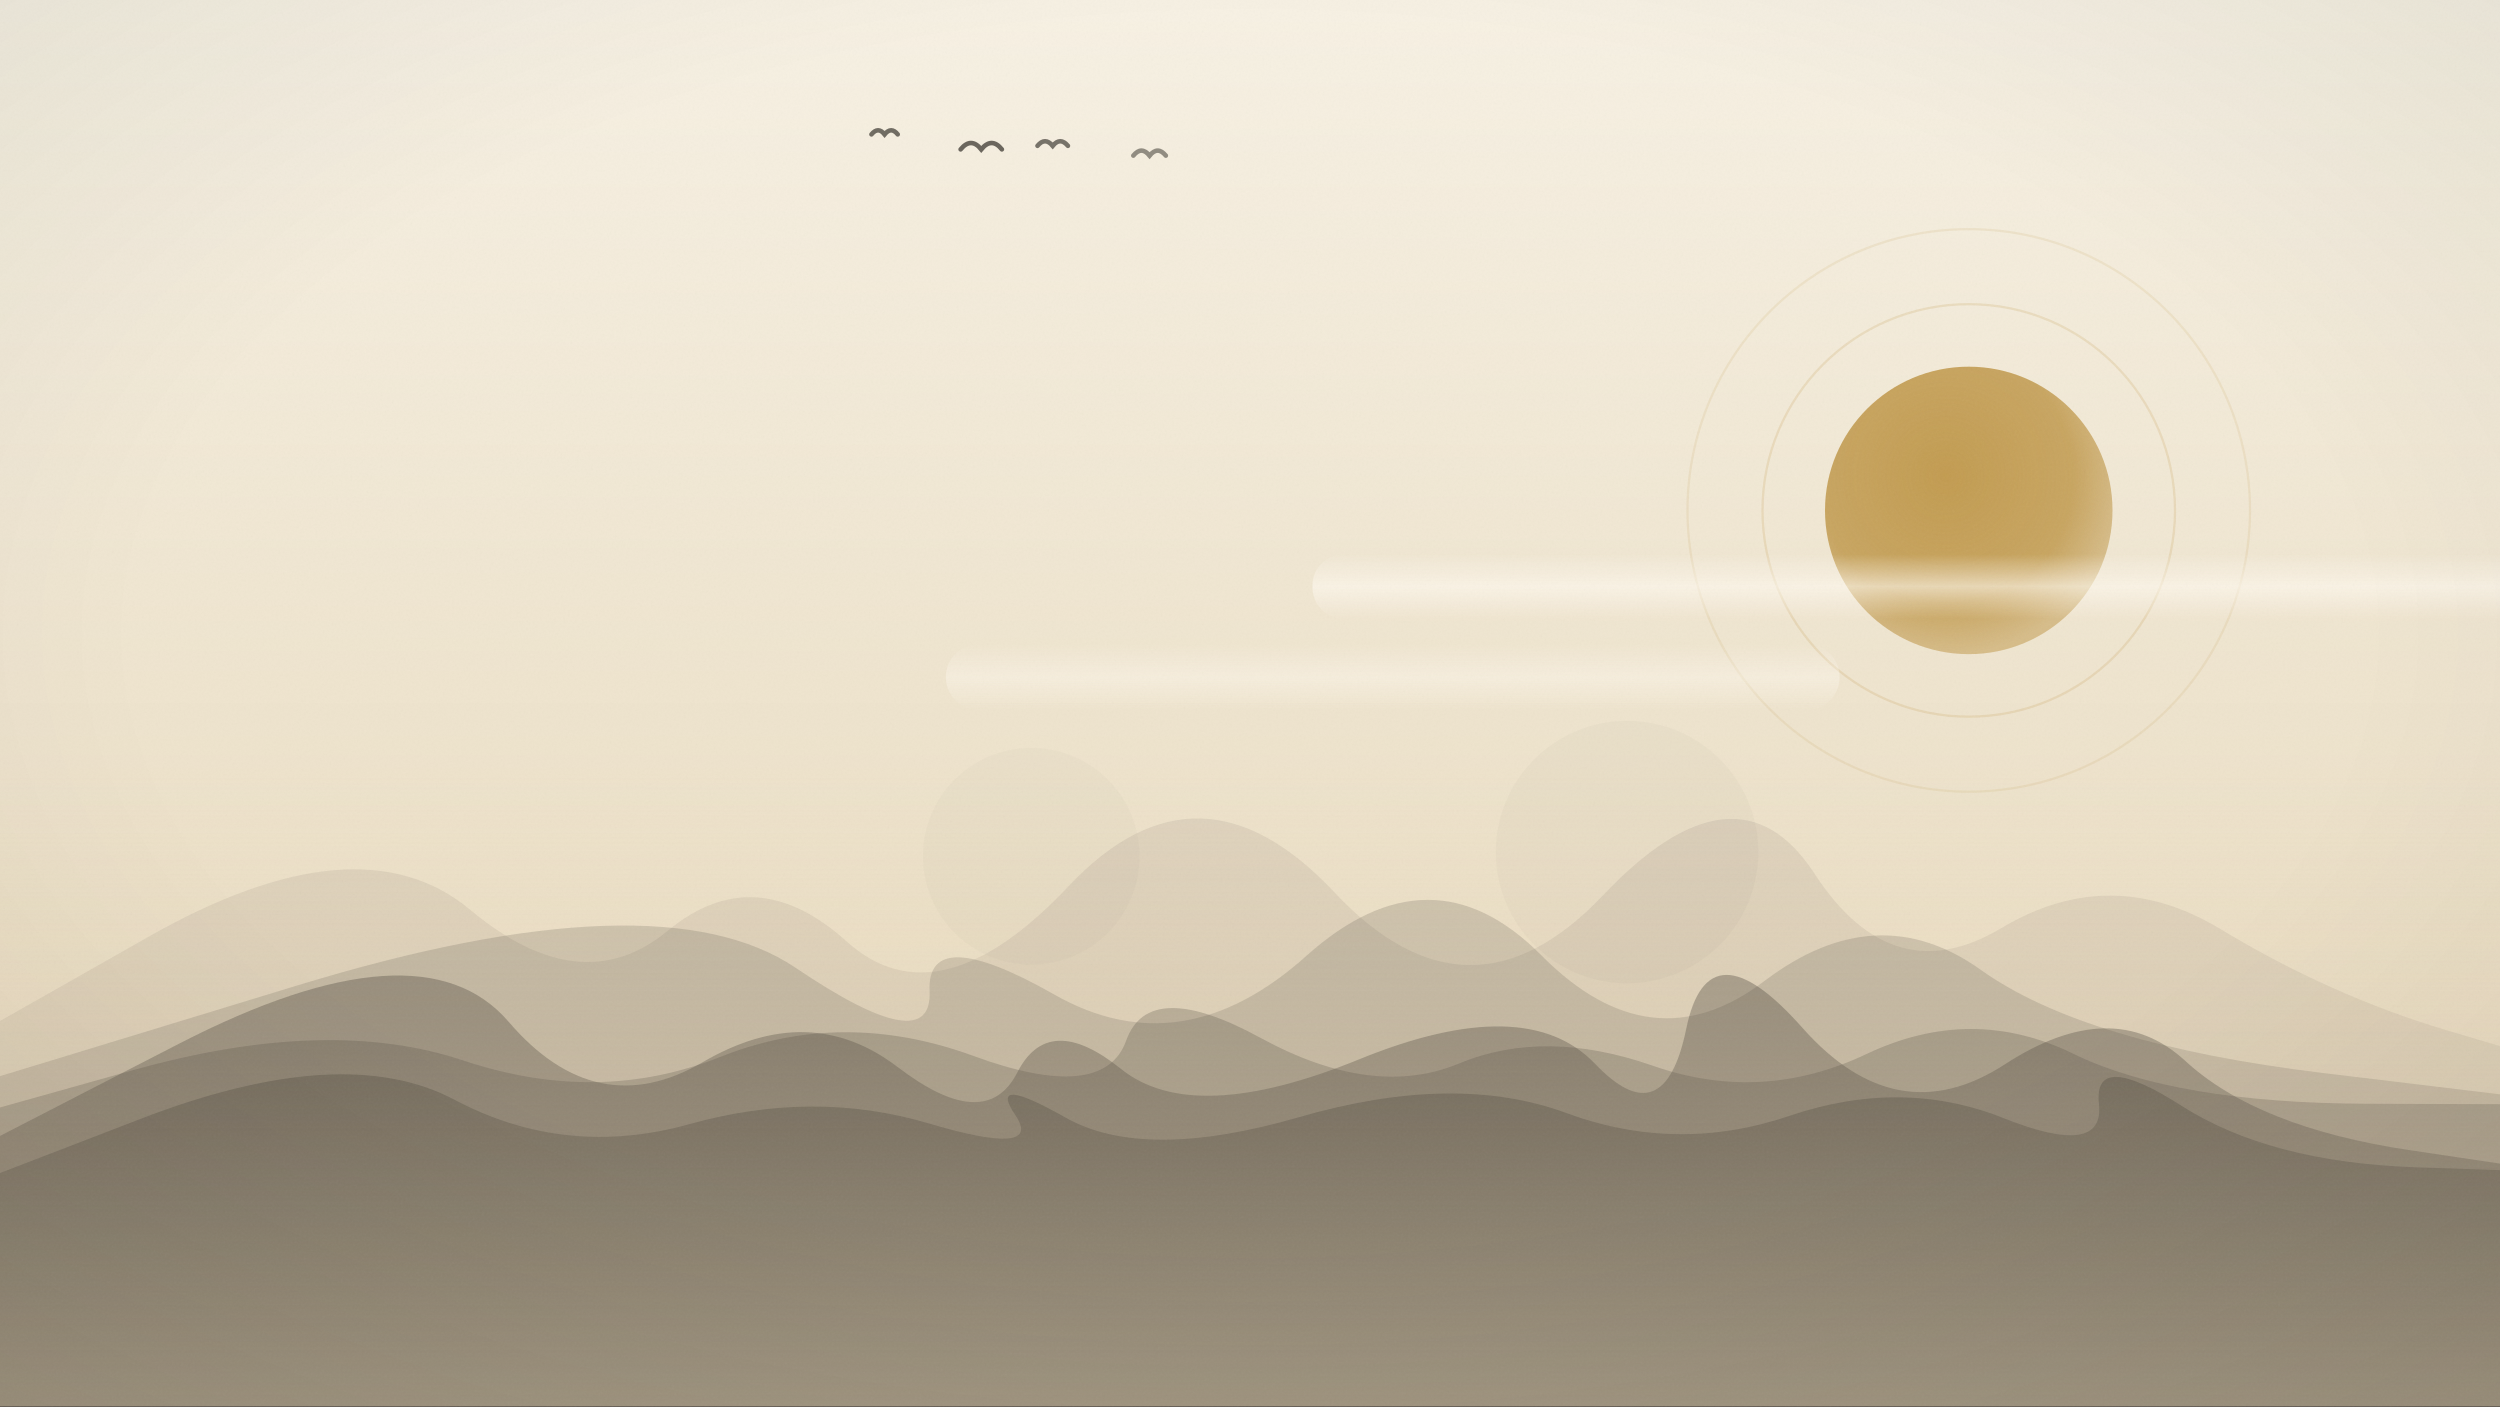
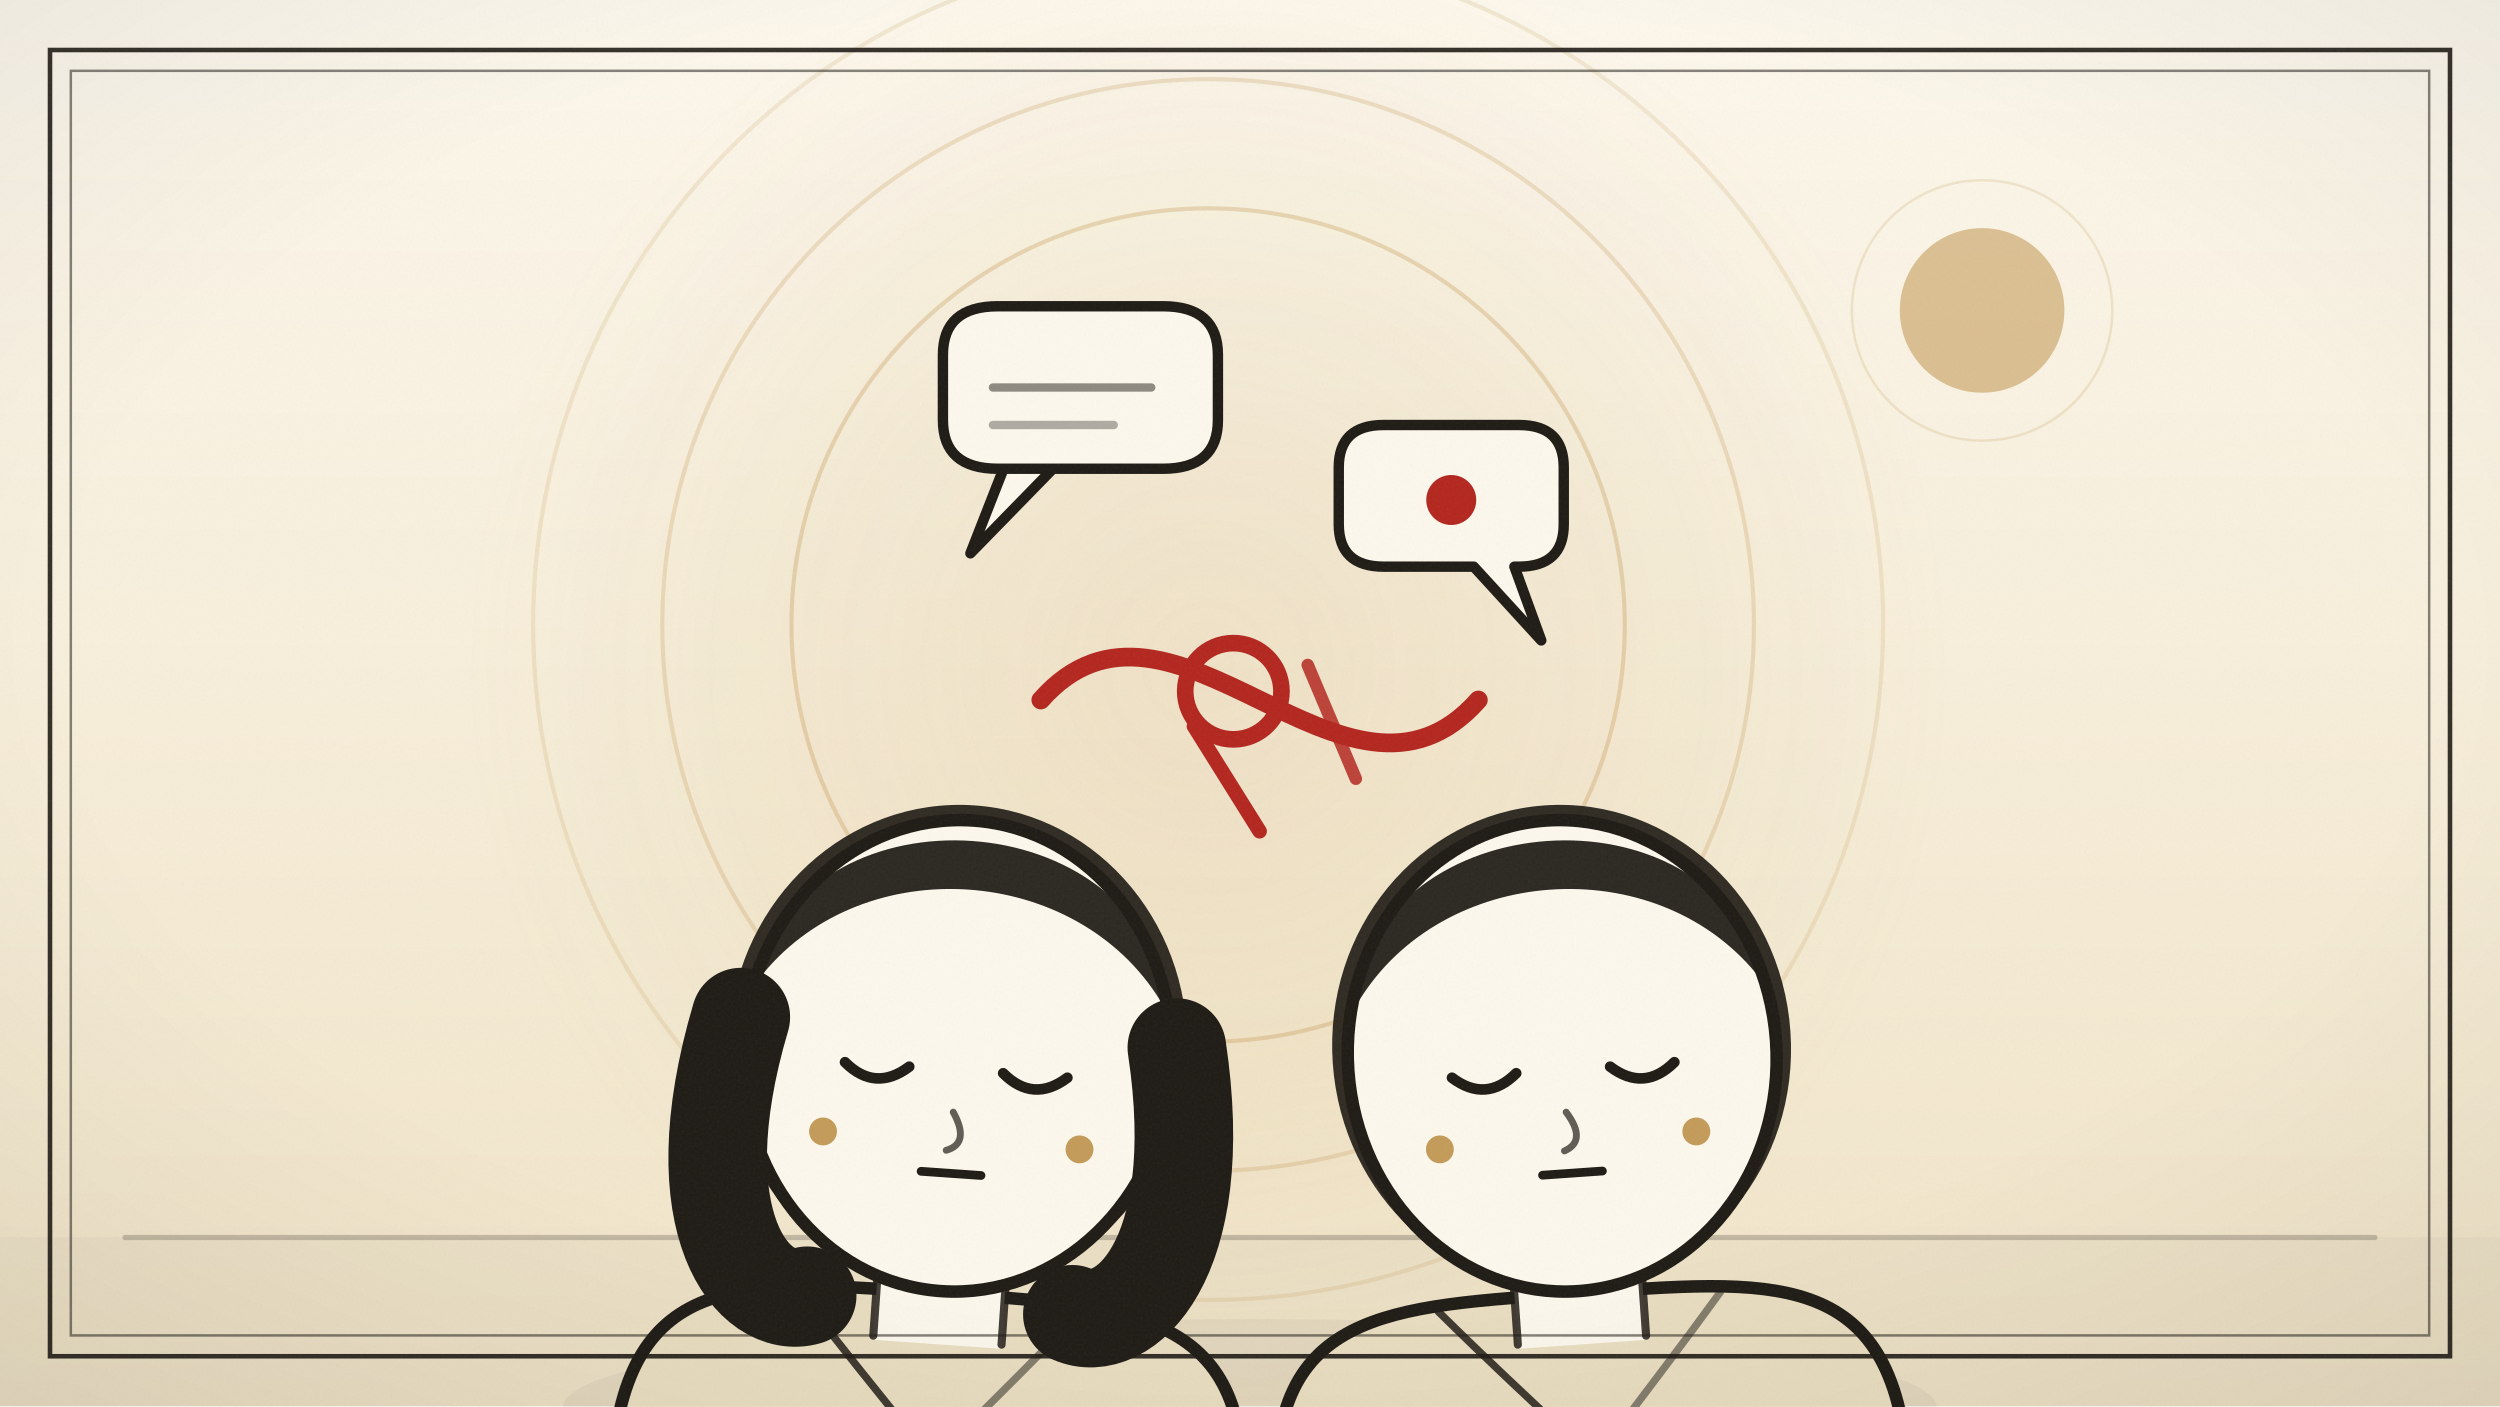
- <svg xmlns="http://www.w3.org/2000/svg" viewBox="0 0 1200 675" width="1200" height="675" role="img" aria-label="정운타임즈 동양풍 일러스트">
+ <svg xmlns="http://www.w3.org/2000/svg" viewBox="0 0 1200 675" width="1200" height="675" role="img" aria-label="정운타임즈 일러스트 · duo">
  <defs>
-     <linearGradient id="sky34309" x1="0" y1="0" x2="0" y2="1">
-       <stop offset="0" stop-color="#f7f1e3" />
-       <stop offset="1" stop-color="#e6d6b8" />
+     <linearGradient id="paper34309" x1="0" y1="0" x2="0" y2="1">
+       <stop offset="0" stop-color="#fdf8ec" />
+       <stop offset="1" stop-color="#f1e4c7" />
    </linearGradient>
-     <radialGradient id="disc34309" cx="0.42" cy="0.38" r="0.62">
-       <stop offset="0" stop-color="#c19a4e" stop-opacity="0.98" />
-       <stop offset="0.72" stop-color="#c19a4e" stop-opacity="0.86" />
-       <stop offset="1" stop-color="#c19a4e" stop-opacity="0.55" />
+     <radialGradient id="wash34309" cx="0.5" cy="0.5" r="0.5">
+       <stop offset="0" stop-color="#b98a3e" stop-opacity="0.16" />
+       <stop offset="0.62" stop-color="#b98a3e" stop-opacity="0.07" />
+       <stop offset="1" stop-color="#b98a3e" stop-opacity="0" />
    </radialGradient>
-     <linearGradient id="mist34309" x1="0" y1="0" x2="0" y2="1">
-       <stop offset="0" stop-color="#fffaf0" stop-opacity="0" />
-       <stop offset="0.5" stop-color="#fffaf0" stop-opacity="0.6" />
-       <stop offset="1" stop-color="#fffaf0" stop-opacity="0" />
+     <linearGradient id="fade34309" x1="0" y1="0" x2="0" y2="1">
+       <stop offset="0" stop-color="#f1e4c7" stop-opacity="0" />
+       <stop offset="1" stop-color="#1e1a14" stop-opacity="0.10" />
    </linearGradient>
-     <linearGradient id="fade34309" x1="0" y1="0" x2="0" y2="1">
-       <stop offset="0" stop-color="#e6d6b8" stop-opacity="0" />
-       <stop offset="1" stop-color="#e6d6b8" stop-opacity="0.55" />
-     </linearGradient>
-     <radialGradient id="vig34309" cx="0.5" cy="0.45" r="0.8">
-       <stop offset="0.55" stop-color="#000" stop-opacity="0" />
-       <stop offset="1" stop-color="#000" stop-opacity="0.09" />
+     <radialGradient id="vig34309" cx="0.5" cy="0.46" r="0.78">
+       <stop offset="0.6" stop-color="#000" stop-opacity="0" />
+       <stop offset="1" stop-color="#000" stop-opacity="0.08" />
    </radialGradient>
    <filter id="grain34309" x="0" y="0" width="100%" height="100%">
-       <feTurbulence type="fractalNoise" baseFrequency="0.9" numOctaves="2" stitchTiles="stitch" />
+       <feTurbulence type="fractalNoise" baseFrequency="0.85" numOctaves="2" stitchTiles="stitch" />
      <feColorMatrix type="saturate" values="0" />
    </filter>
  </defs>
-   <rect width="1200" height="675" fill="url(#sky34309)" />
-   <g>
-     <circle cx="945" cy="245" r="135" fill="none" stroke="#c19a4e" stroke-width="1.1" opacity="0.14" />
-     <circle cx="945" cy="245" r="99" fill="none" stroke="#c19a4e" stroke-width="1.1" opacity="0.2" />
-     <circle cx="945" cy="245" r="69" fill="url(#disc34309)" />
+   <rect width="1200" height="675" fill="url(#paper34309)" />
+   <circle cx="579.9" cy="320.0" r="356.9" fill="url(#wash34309)" opacity="0.85" />
+   <circle cx="579.9" cy="300.0" r="200.0" fill="none" stroke="#b98a3e" stroke-width="2" opacity="0.28" />
+   <circle cx="579.9" cy="300.0" r="262.0" fill="none" stroke="#b98a3e" stroke-width="2" opacity="0.22" />
+   <circle cx="579.9" cy="300.0" r="324.0" fill="none" stroke="#b98a3e" stroke-width="2" opacity="0.16" />
+   <line x1="60.0" y1="594.0" x2="1140.0" y2="594.0" stroke="#1e1a14" stroke-width="2.5" stroke-linecap="round" opacity="0.22" />
+   <rect x="0.0" y="594.0" width="1200.0" height="81.0" rx="0.0" fill="#1e1a14" stroke="ink" stroke-width="6" opacity="0.03" />
+   <circle cx="951.4" cy="149.0" r="39.0" fill="#b98a3e" stroke="#b98a3e" stroke-width="1" opacity="0.5" />
+   <circle cx="951.4" cy="149.0" r="62.5" fill="none" stroke="#b98a3e" stroke-width="1.2" opacity="0.18" />
+   <ellipse cx="600.0" cy="676.0" rx="330.0" ry="42.9" fill="#1e1a14" stroke="none" stroke-width="0" opacity="0.045" />
+   <g transform="rotate(4.0 445.1 712.0)">
+     <ellipse cx="445.1" cy="502.2" rx="108.0" ry="114.3" fill="#1e1a14" stroke="#1e1a14" stroke-width="4.2" opacity="0.92" />
+     <path d="M 293.4 716.0 C 293.4 617.4 352.5 620.5 445.1 620.5 C 537.7 620.5 596.8 617.4 596.8 716.0 Z" fill="#e9ddc0" stroke="#1e1a14" stroke-width="6" stroke-linecap="round" stroke-linejoin="round" />
+     <path d="M 377.2 624.6 C 422.5 676.0 449.2 700.7 453.3 712.0" fill="none" stroke="#1e1a14" stroke-width="3.6" stroke-linecap="round" stroke-linejoin="round" opacity="0.85" />
+     <path d="M 513.0 624.6 C 471.9 673.9 445.1 700.7 441.0 712.0" fill="none" stroke="#1e1a14" stroke-width="3.6" stroke-linecap="round" stroke-linejoin="round" opacity="0.5" />
+     <rect x="414.3" y="601.9" width="61.7" height="43.2" rx="0.0" fill="#fdf8ec" stroke="none" stroke-width="0" />
+     <line x1="414.3" y1="604.0" x2="414.3" y2="643.1" stroke="#1e1a14" stroke-width="3.9" stroke-linecap="round" opacity="0.85" />
+     <line x1="476.0" y1="604.0" x2="476.0" y2="643.1" stroke="#1e1a14" stroke-width="3.9" stroke-linecap="round" opacity="0.85" />
+     <ellipse cx="445.1" cy="506.3" rx="102.9" ry="113.2" fill="#fdf8ec" stroke="#1e1a14" stroke-width="6" />
+     <path d="M 348.4 472.3 C 369.0 381.8 521.2 381.8 541.8 472.3 C 496.5 409.0 393.7 409.0 348.4 472.3 Z" fill="#1e1a14" stroke="#1e1a14" stroke-width="3.0" stroke-linecap="round" stroke-linejoin="round" opacity="0.94" />
+     <path d="M 391.6 513.1 q 15.4 13.4 30.9 0" fill="none" stroke="#1e1a14" stroke-width="5.1" stroke-linecap="round" stroke-linejoin="round" />
+     <path d="M 467.7 513.1 q 15.4 13.4 30.9 0" fill="none" stroke="#1e1a14" stroke-width="5.1" stroke-linecap="round" stroke-linejoin="round" />
+     <path d="M 445.1 533.4 q 9.3 14.4 -2.1 18.5" fill="none" stroke="#1e1a14" stroke-width="3.3" stroke-linecap="round" stroke-linejoin="round" opacity="0.7" />
+     <line x1="431.7" y1="562.8" x2="460.5" y2="562.8" stroke="#1e1a14" stroke-width="4.2" stroke-linecap="round" />
+     <circle cx="383.4" cy="547.0" r="6.2" fill="#b98a3e" stroke="#b98a3e" stroke-width="1" opacity="0.85" />
+     <circle cx="506.8" cy="547.0" r="6.2" fill="#b98a3e" stroke="#b98a3e" stroke-width="1" opacity="0.85" />
+     <path d="M 340.2 495.0 C 317.6 596.8 356.7 635.3 381.3 626.2" fill="none" stroke="#1e1a14" stroke-width="47.317" stroke-linecap="round" stroke-linejoin="round" />
+     <path d="M 550.0 495.0 C 572.7 596.8 533.6 635.3 508.9 626.2" fill="none" stroke="#1e1a14" stroke-width="47.317" stroke-linecap="round" stroke-linejoin="round" />
  </g>
-   <rect x="454" y="309" width="429" height="32" rx="16" fill="url(#mist34309)" opacity="0.68" />
-   <rect x="630" y="266" width="699" height="31" rx="15" fill="url(#mist34309)" opacity="0.99" />
-   <path d="M -30 705 L -30.0 507.1 Q -30.0 507.1 71.2 449.7 Q 172.3 392.2 225.7 436.7 Q 279.0 481.2 320.6 446.7 Q 362.3 412.2 406.4 451.9 Q 450.5 491.6 513.0 425.3 Q 575.5 359.0 640.4 428.2 Q 705.3 497.5 769.5 429.7 Q 833.7 362.0 871.0 419.4 Q 908.4 476.8 960.8 445.4 Q 1013.2 414.1 1065.9 446.0 Q 1118.7 477.9 1174.3 494.5 L 1230.0 511.1 L 1230 705 Z" fill="#2b2721" opacity="0.088" />
-   <path d="M -30 705 L -30.0 525.7 Q -30.0 525.7 143.1 472.9 Q 316.2 420.1 382.0 464.6 Q 447.7 509.0 446.2 475.7 Q 444.7 442.5 506.1 477.4 Q 567.5 512.3 627.2 458.7 Q 687.0 405.2 739.9 458.6 Q 792.8 512.0 846.9 470.9 Q 900.9 429.9 950.9 465.6 Q 1000.9 501.3 1115.5 515.1 L 1230.0 528.9 L 1230 705 Z" fill="#2b2721" opacity="0.180" />
-   <path d="M -30 705 L -30.0 540.0 Q -30.0 540.0 63.8 513.7 Q 157.6 487.4 222.3 509.0 Q 287.1 530.7 345.8 507.3 Q 404.5 483.9 467.1 506.8 Q 529.8 529.8 540.6 499.4 Q 551.5 468.9 605.3 498.3 Q 659.1 527.6 700.3 510.5 Q 741.5 493.4 793.5 511.6 Q 845.6 529.8 896.0 505.9 Q 946.4 482.0 995.2 505.8 Q 1043.9 529.6 1137.0 529.8 L 1230.0 530.1 L 1230 705 Z" fill="#2b2721" opacity="0.272" />
-   <path d="M -30 705 L -30.0 560.7 Q -30.0 560.7 85.9 501.0 Q 201.9 441.3 244.1 490.4 Q 286.2 539.6 337.4 509.8 Q 388.6 479.9 430.9 512.2 Q 473.2 544.5 488.3 514.8 Q 503.4 485.2 538.1 513.1 Q 572.8 541.0 652.6 508.4 Q 732.4 475.9 765.6 510.6 Q 798.8 545.4 809.4 493.8 Q 820.0 442.3 865.2 493.4 Q 910.5 544.5 962.3 510.9 Q 1014.1 477.2 1048.9 509.2 Q 1083.6 541.2 1156.8 552.1 L 1230.0 563.0 L 1230 705 Z" fill="#2b2721" opacity="0.364" />
-   <path d="M -30 705 L -30.0 574.6 Q -30.0 574.6 67.4 537.1 Q 164.8 499.5 218.2 527.9 Q 271.6 556.2 331.3 539.5 Q 390.9 522.9 446.0 539.3 Q 501.1 555.6 487.4 535.3 Q 473.7 515.1 511.4 536.4 Q 549.1 557.8 623.7 536.2 Q 698.4 514.6 751.7 534.2 Q 805.0 553.9 859.0 535.6 Q 913.0 517.3 961.7 536.7 Q 1010.4 556.1 1007.5 529.8 Q 1004.6 503.6 1047.0 530.7 Q 1089.4 557.9 1159.7 560.3 L 1230.0 562.7 L 1230 705 Z" fill="#2b2721" opacity="0.456" />
-   <g>
-     <path d="M418.3 64.5 q 3.2 -3.9 6.3 0 q 3.2 -3.9 6.3 0" fill="none" stroke="#2b2721" stroke-width="2.2" stroke-linecap="round" opacity="0.664" />
-     <path d="M461.1 71.7 q 5.0 -6.1 9.9 0 q 5.0 -6.1 9.9 0" fill="none" stroke="#2b2721" stroke-width="2.2" stroke-linecap="round" opacity="0.692" />
-     <path d="M498.0 70.0 q 3.6 -4.4 7.3 0 q 3.6 -4.4 7.3 0" fill="none" stroke="#2b2721" stroke-width="2.2" stroke-linecap="round" opacity="0.63" />
-     <path d="M544.0 74.7 q 3.9 -4.8 7.8 0 q 3.9 -4.8 7.8 0" fill="none" stroke="#2b2721" stroke-width="2.2" stroke-linecap="round" opacity="0.503" />
+   <g transform="rotate(-4.0 764.2 712.0)">
+     <ellipse cx="764.2" cy="502.2" rx="108.0" ry="114.3" fill="#1e1a14" stroke="#1e1a14" stroke-width="4.2" opacity="0.92" />
+     <path d="M 612.4 716.0 C 612.4 617.4 671.6 620.5 764.2 620.5 C 856.7 620.5 915.9 617.4 915.9 716.0 Z" fill="#e9ddc0" stroke="#1e1a14" stroke-width="6" stroke-linecap="round" stroke-linejoin="round" />
+     <path d="M 696.3 624.6 C 741.5 676.0 768.3 700.7 772.4 712.0" fill="none" stroke="#1e1a14" stroke-width="3.6" stroke-linecap="round" stroke-linejoin="round" opacity="0.85" />
+     <path d="M 832.1 624.6 C 790.9 673.9 764.2 700.7 760.1 712.0" fill="none" stroke="#1e1a14" stroke-width="3.6" stroke-linecap="round" stroke-linejoin="round" opacity="0.5" />
+     <rect x="733.3" y="601.9" width="61.7" height="43.2" rx="0.0" fill="#fdf8ec" stroke="none" stroke-width="0" />
+     <line x1="733.3" y1="604.0" x2="733.3" y2="643.1" stroke="#1e1a14" stroke-width="3.9" stroke-linecap="round" opacity="0.85" />
+     <line x1="795.0" y1="604.0" x2="795.0" y2="643.1" stroke="#1e1a14" stroke-width="3.9" stroke-linecap="round" opacity="0.85" />
+     <ellipse cx="764.2" cy="506.3" rx="102.9" ry="113.2" fill="#fdf8ec" stroke="#1e1a14" stroke-width="6" />
+     <path d="M 667.5 472.3 C 688.1 381.8 840.3 381.8 860.9 472.3 C 815.6 409.0 712.7 409.0 667.5 472.3 Z" fill="#1e1a14" stroke="#1e1a14" stroke-width="3.0" stroke-linecap="round" stroke-linejoin="round" opacity="0.94" />
+     <path d="M 710.7 513.1 q 15.4 13.4 30.9 0" fill="none" stroke="#1e1a14" stroke-width="5.1" stroke-linecap="round" stroke-linejoin="round" />
+     <path d="M 786.8 513.1 q 15.4 13.4 30.9 0" fill="none" stroke="#1e1a14" stroke-width="5.1" stroke-linecap="round" stroke-linejoin="round" />
+     <path d="M 764.2 533.4 q 9.3 14.4 -2.1 18.5" fill="none" stroke="#1e1a14" stroke-width="3.3" stroke-linecap="round" stroke-linejoin="round" opacity="0.7" />
+     <line x1="750.8" y1="562.8" x2="779.6" y2="562.8" stroke="#1e1a14" stroke-width="4.2" stroke-linecap="round" />
+     <circle cx="702.5" cy="547.0" r="6.2" fill="#b98a3e" stroke="#b98a3e" stroke-width="1" opacity="0.85" />
+     <circle cx="825.9" cy="547.0" r="6.2" fill="#b98a3e" stroke="#b98a3e" stroke-width="1" opacity="0.85" />
  </g>
-   <rect x="0" y="371" width="1200" height="304" fill="url(#fade34309)" />
-   <circle cx="495" cy="411" r="52" fill="#2b2721" opacity="0.024" />
-   <circle cx="781" cy="409" r="63" fill="#2b2721" opacity="0.031" />
+   <path d="M 499.6 336.0 C 562.6 264.6 646.6 407.4 709.6 336.0" fill="none" stroke="#b3261e" stroke-width="9" stroke-linecap="round" stroke-linejoin="round" />
+   <circle cx="592.0" cy="331.8" r="23.1" fill="none" stroke="#b3261e" stroke-width="8" />
+   <path d="M 573.1 348.6 l 31.5 50.4" fill="none" stroke="#b3261e" stroke-width="7" stroke-linecap="round" stroke-linejoin="round" />
+   <path d="M 627.7 319.2 l 23.1 54.6" fill="none" stroke="#b3261e" stroke-width="6" stroke-linecap="round" stroke-linejoin="round" opacity="0.85" />
+   <path d="M 479.0 147.0 L 558.2 147.0 Q 584.6 147.0 584.6 170.4 L 584.6 201.6 Q 584.6 225.0 558.2 225.0 L 481.7 225.0 L 465.8 265.6 L 505.4 225.0 L 479.0 225.0 Q 452.6 225.0 452.6 201.6 L 452.6 170.4 Q 452.6 147.0 479.0 147.0 Z" fill="#fdf8ec" stroke="#1e1a14" stroke-width="5" stroke-linecap="round" stroke-linejoin="round" />
+   <line x1="476.6" y1="186.0" x2="552.6" y2="186.0" stroke="#1e1a14" stroke-width="4" stroke-linecap="round" opacity="0.5" />
+   <line x1="476.6" y1="204.0" x2="534.6" y2="204.0" stroke="#1e1a14" stroke-width="4" stroke-linecap="round" opacity="0.35" />
+   <path d="M 664.2 204.0 L 729.0 204.0 Q 750.6 204.0 750.6 224.4 L 750.6 251.6 Q 750.6 272.0 729.0 272.0 L 726.9 272.0 L 739.8 307.4 L 707.4 272.0 L 664.2 272.0 Q 642.6 272.0 642.6 251.6 L 642.6 224.4 Q 642.6 204.0 664.2 204.0 Z" fill="#fdf8ec" stroke="#1e1a14" stroke-width="5" stroke-linecap="round" stroke-linejoin="round" />
+   <circle cx="696.6" cy="240.0" r="11.0" fill="#b3261e" stroke="#b3261e" stroke-width="2" />
+   <rect x="24.0" y="24.0" width="1152.0" height="627.0" rx="0.0" fill="none" stroke="#1e1a14" stroke-width="2.2" opacity="0.9" />
+   <rect x="34.0" y="34.0" width="1132.0" height="607.0" rx="0.0" fill="none" stroke="#1e1a14" stroke-width="1.2" opacity="0.54" />
  <rect width="1200" height="675" fill="url(#vig34309)" />
-   <rect width="1200" height="675" filter="url(#grain34309)" opacity="0.05" />
+   <rect width="1200" height="675" filter="url(#grain34309)" opacity="0.055" />
</svg>
